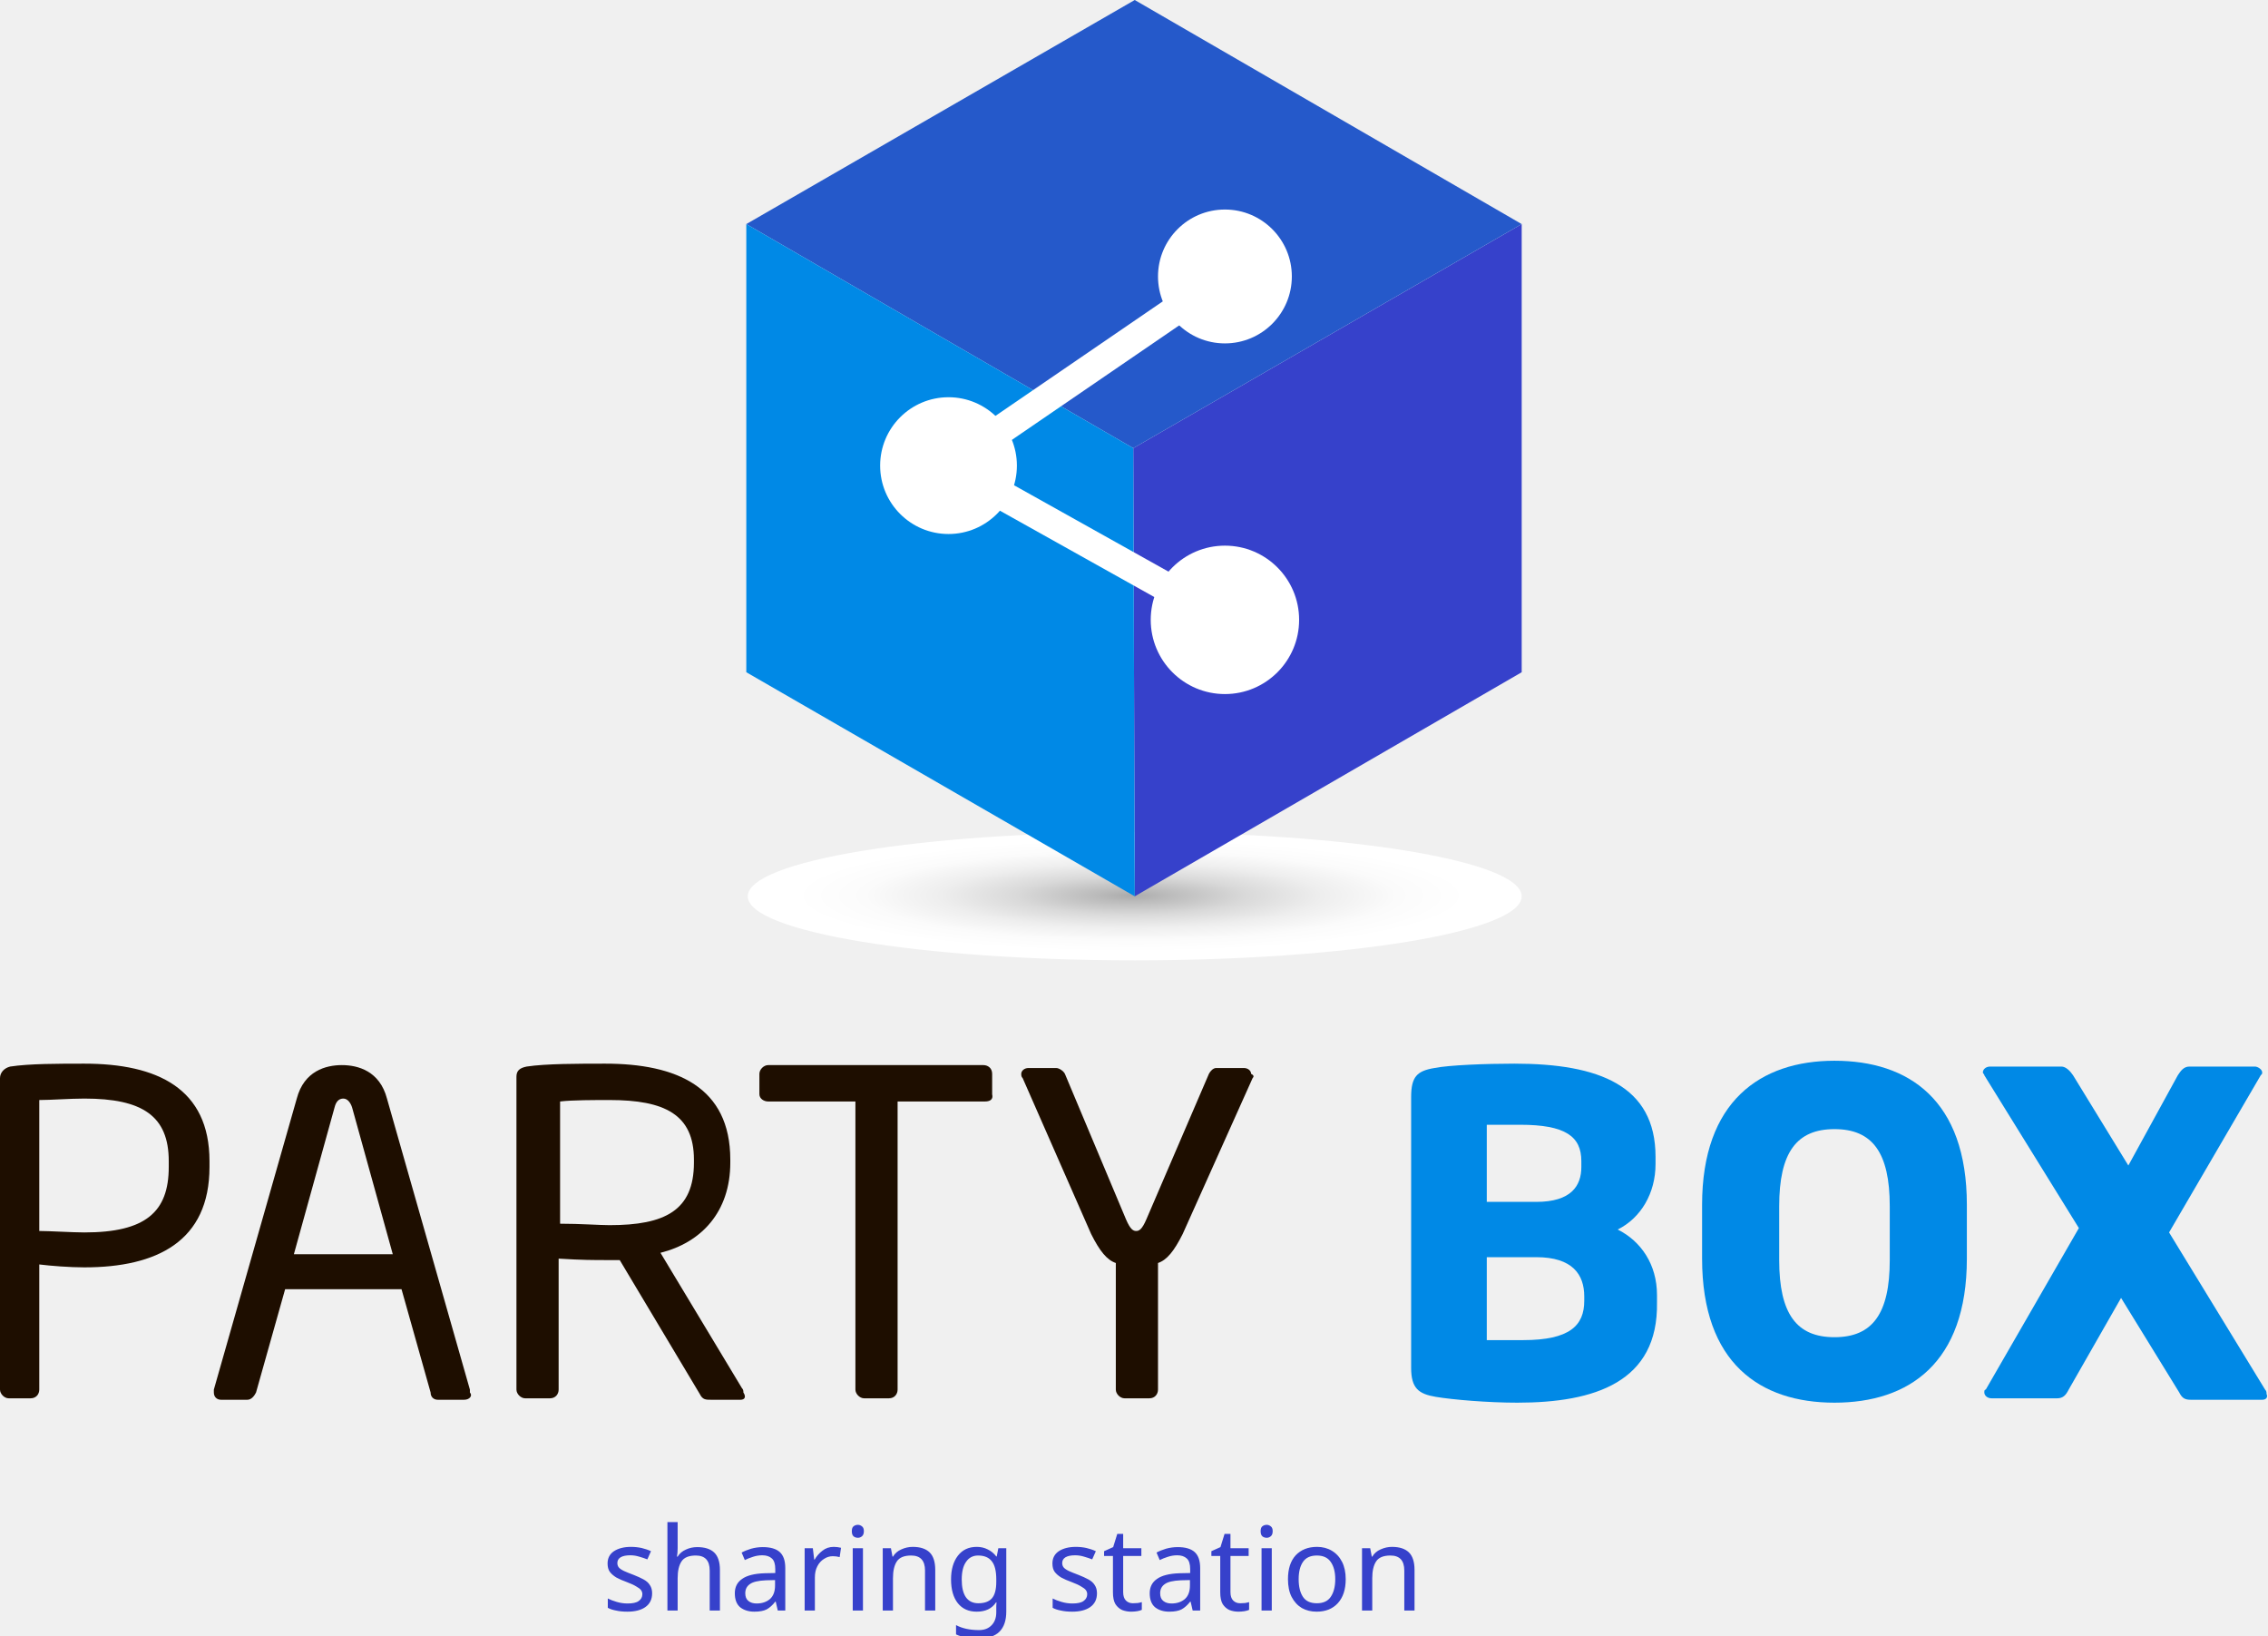
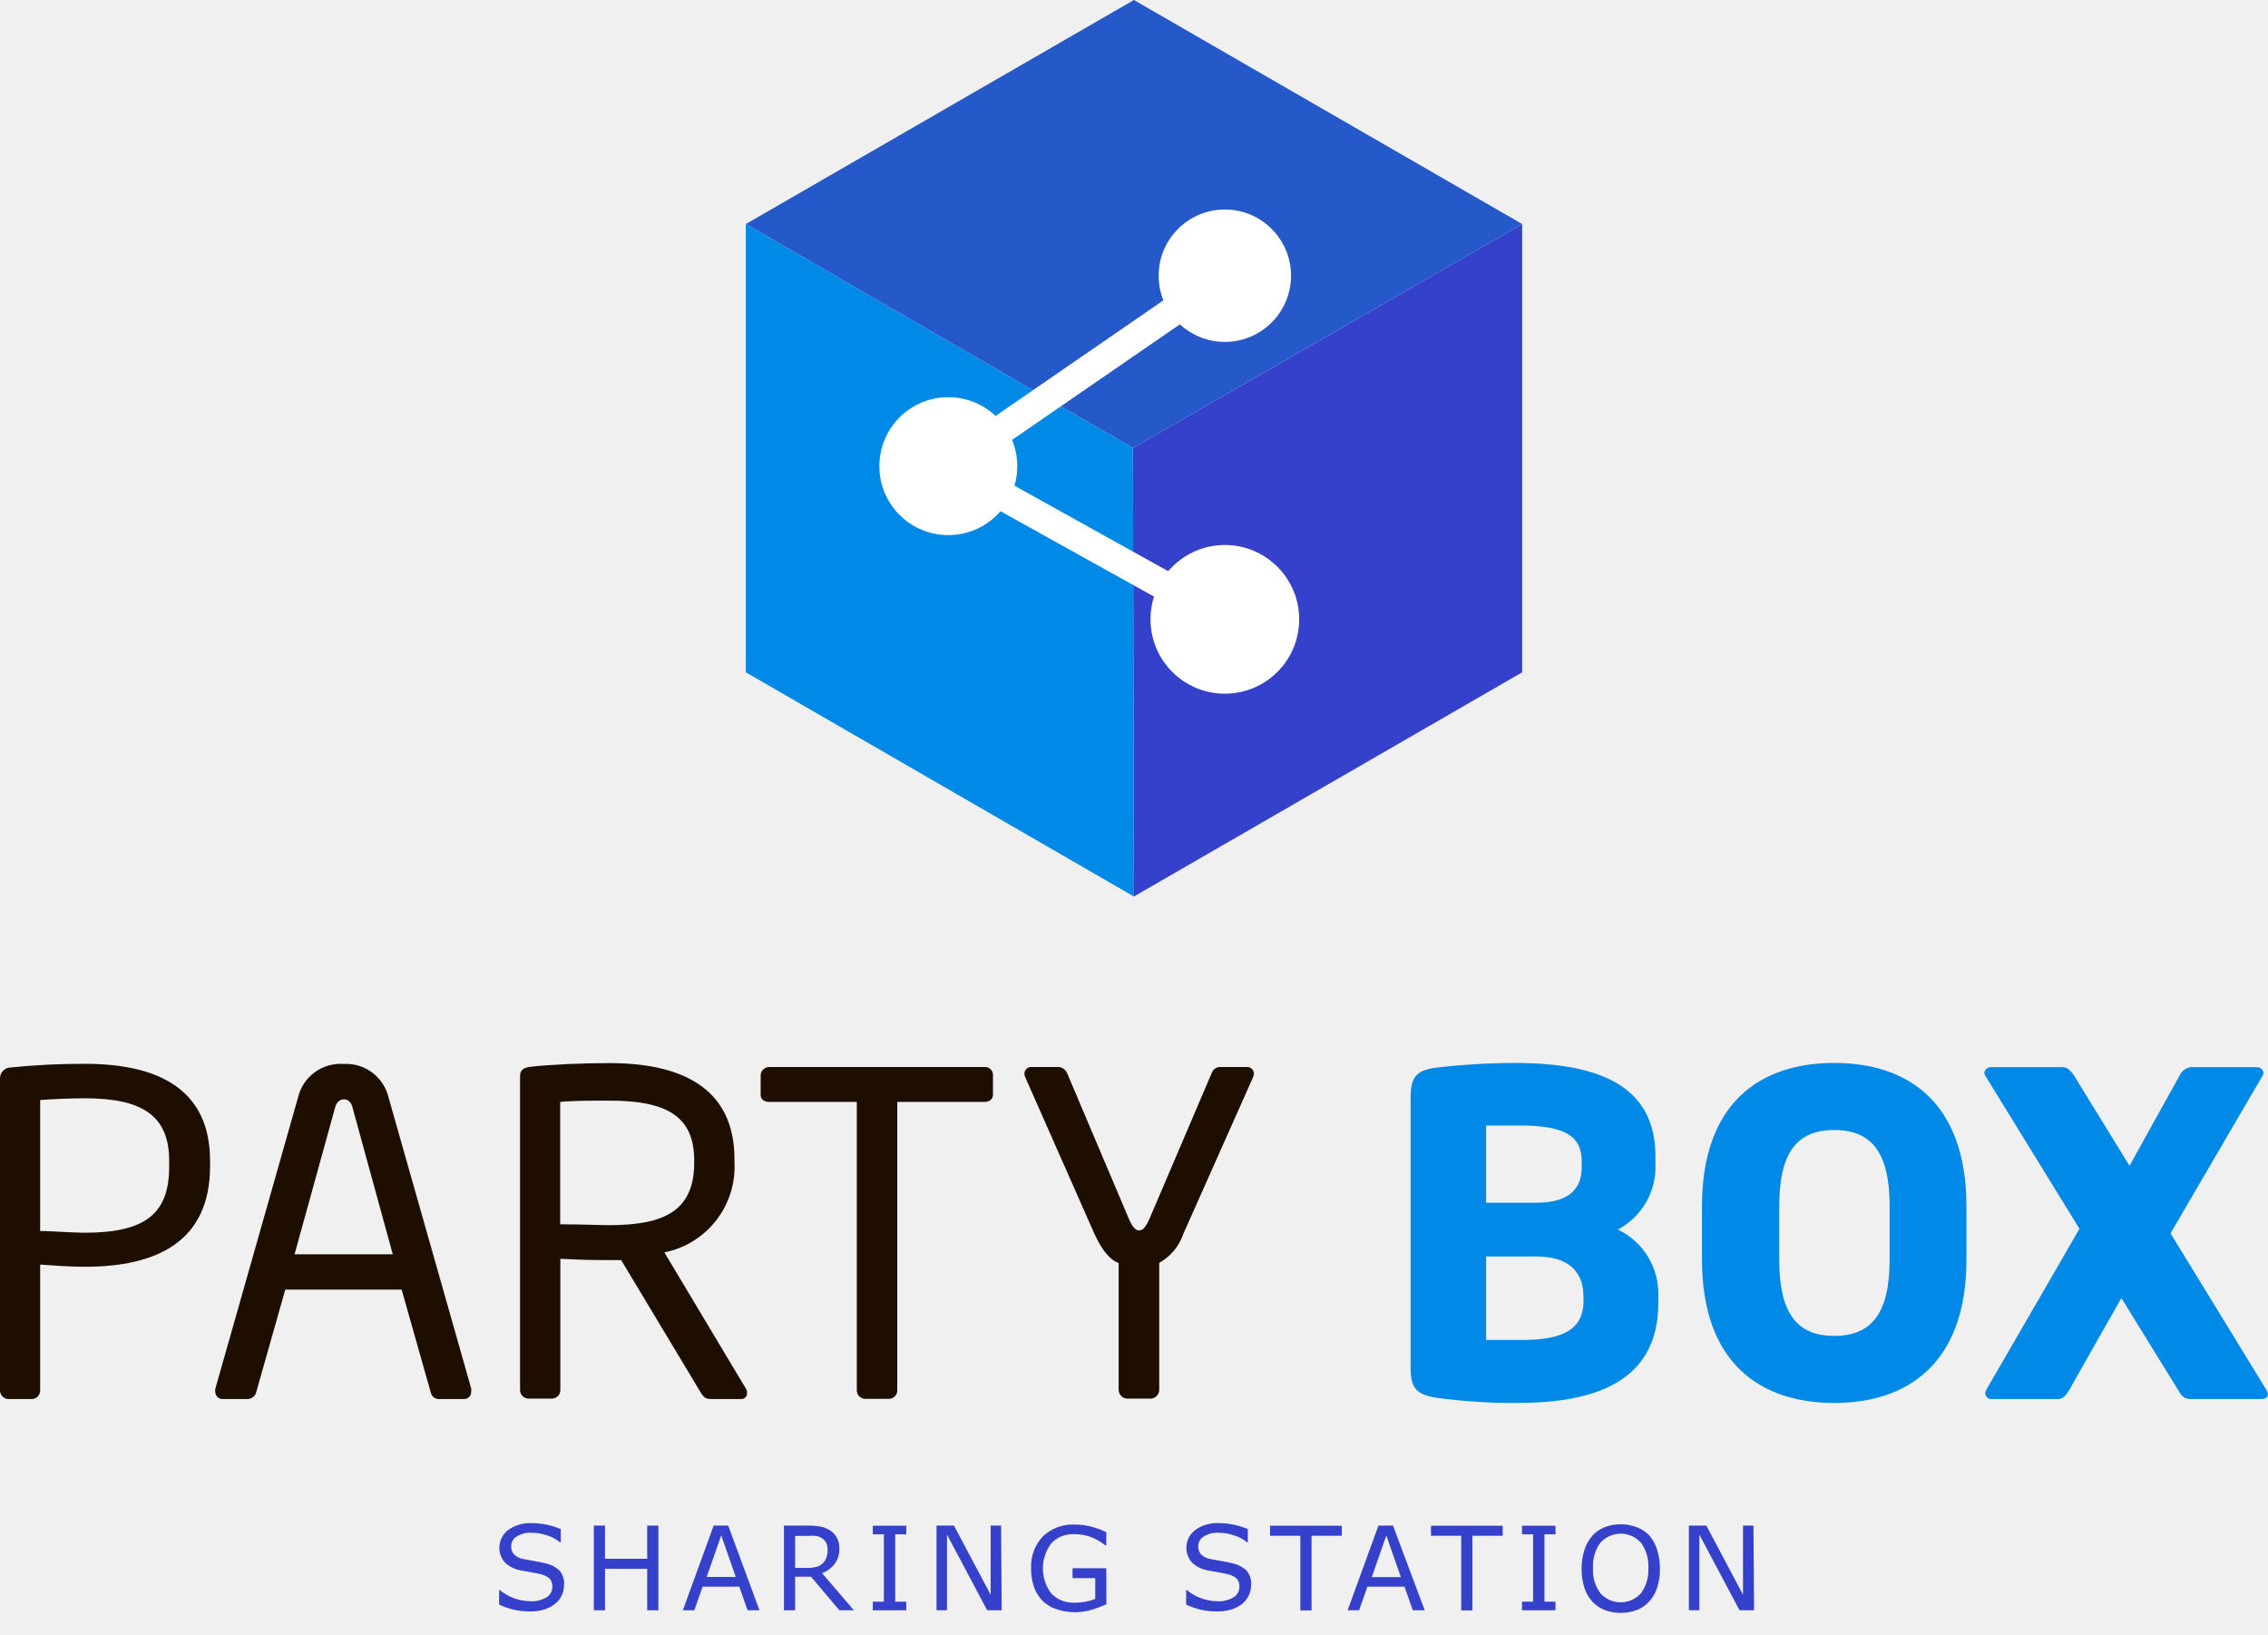
- <svg xmlns="http://www.w3.org/2000/svg" version="1.1" id="Слой_1" x="0px" y="0px" viewBox="0 0 155.9 112.4" style="enable-background:new 0 0 155.9 112.4;" xml:space="preserve">
-   <style type="text/css">
- 	.st0{clip-path:url(#SVGID_2_);}
- 	.st1{opacity:0.6;fill:#FFFFFF;}
- 	.st2{fill:#FCD715;}
- 	.st3{opacity:0.6;fill:url(#SVGID_3_);}
- 	.st4{fill:#FFFFFF;}
- 	.st5{fill:#221F1F;}
- 	.st6{opacity:0.5;}
- 	.st7{fill:#FF5400;}
- 	.st8{clip-path:url(#SVGID_6_);}
- 	.st9{clip-path:url(#SVGID_10_);}
- 	.st10{clip-path:url(#SVGID_14_);}
- 	.st11{clip-path:url(#SVGID_18_);}
- 	.st12{clip-path:url(#SVGID_22_);}
- 	.st13{clip-path:url(#SVGID_26_);}
- 	.st14{clip-path:url(#SVGID_30_);}
- 	.st15{clip-path:url(#SVGID_34_);}
- 	.st16{clip-path:url(#SVGID_38_);}
- 	.st17{clip-path:url(#SVGID_42_);}
- 	.st18{clip-path:url(#SVGID_46_);}
- 	.st19{clip-path:url(#SVGID_50_);}
- 	.st20{clip-path:url(#SVGID_54_);}
- 	.st21{clip-path:url(#SVGID_58_);}
- 	.st22{clip-path:url(#SVGID_62_);}
- 	.st23{clip-path:url(#SVGID_66_);}
- 	.st24{fill:#FFA600;}
- 	.st25{fill:none;stroke:#FFFFFF;stroke-miterlimit:10;}
- 	.st26{fill:none;stroke:#FFFFFF;stroke-miterlimit:10;stroke-dasharray:0.99,2.969;}
- 	.st27{fill:none;stroke:#FFFFFF;stroke-miterlimit:10;stroke-dasharray:0.99,2.971;}
- 	.st28{fill:none;stroke:#FFFFFF;stroke-miterlimit:10;stroke-dasharray:0.993,2.98;}
- 	.st29{fill:#FFFFFF;stroke:#CACBCD;stroke-miterlimit:10;}
- 	.st30{opacity:0.2;}
- 	.st31{fill:#F30013;}
- 	.st32{fill:#272727;}
- 	.st33{fill:#1E0E00;}
- 	.st34{fill:#FF7B08;}
- 	.st35{fill:#D94916;}
- 	.st36{fill:url(#SVGID_68_);}
- 	.st37{fill:#F8A200;}
- 	.st38{fill:#EB4941;}
- 	.st39{fill:#8E362F;}
- 	.st40{fill:url(#SVGID_69_);}
- 	.st41{fill:#F4873D;}
- 	.st42{fill:url(#SVGID_70_);}
- 	.st43{fill:url(#SVGID_71_);}
- 	.st44{fill:none;stroke:#000000;stroke-width:2;stroke-miterlimit:10;}
- 	.st45{fill:#DE2DA3;}
- 	.st46{fill:url(#SVGID_72_);}
- 	.st47{fill:#990670;}
- 	.st48{fill:#C33588;}
- 	.st49{fill:#0089E6;}
- 	.st50{fill:url(#SVGID_73_);}
- 	.st51{fill:#3641CB;}
- 	.st52{fill:#2559CA;}
- 	.st53{fill:none;stroke:#FFFFFF;stroke-width:2;stroke-miterlimit:10;}
- 	.st54{fill:#44B459;}
- 	.st55{fill:url(#SVGID_74_);}
- 	.st56{fill:#1C603E;}
- 	.st57{fill:#80C251;}
- 	.st58{clip-path:url(#SVGID_76_);}
- 	.st59{fill:#8C8D90;}
- 	.st60{fill:url(#SVGID_77_);}
- 	.st61{fill:#6C6D71;}
- 	.st62{fill:#B5B7BA;}
- 	.st63{fill:url(#SVGID_78_);}
- 	.st64{fill:url(#SVGID_79_);}
- 	.st65{fill:url(#SVGID_80_);}
- 	.st66{fill:url(#SVGID_81_);}
- 	.st67{font-family:'NeoSansW1G-Regular';}
- 	.st68{font-size:8px;}
- 	.st69{fill:url(#SVGID_82_);}
- 	.st70{clip-path:url(#SVGID_84_);}
- 	.st71{fill:url(#SVGID_85_);}
- </style>
-   <g>
-     <g>
-       <g>
-         <path class="st33" d="M5.8,87.1c-1,0-2.3-0.1-3.1-0.2v8.6c0,0.3-0.2,0.6-0.6,0.6H0.6c-0.3,0-0.6-0.3-0.6-0.6V74.1     c0-0.4,0.3-0.7,0.7-0.8c1.3-0.2,3.3-0.2,5.1-0.2c5,0,8.6,1.7,8.6,6.7v0.4C14.4,85.3,10.8,87.1,5.8,87.1z M11.6,79.8     c0-3.1-1.8-4.3-5.8-4.3c-1,0-2.3,0.1-3.1,0.1v9c0.7,0,2.3,0.1,3.1,0.1c4.2,0,5.8-1.4,5.8-4.5V79.8z" />
-         <path class="st33" d="M31.9,96.2h-1.8c-0.3,0-0.5-0.2-0.5-0.5l-2-7.1h-8l-2,7.1c-0.1,0.2-0.3,0.5-0.6,0.5h-1.8     c-0.3,0-0.5-0.2-0.5-0.5c0-0.1,0-0.2,0-0.2l5.7-20c0.5-1.9,2-2.3,3.1-2.3c1.1,0,2.6,0.4,3.1,2.3l5.7,20c0,0.1,0,0.2,0,0.2     C32.5,95.9,32.3,96.2,31.9,96.2z M24.2,76.1c-0.1-0.3-0.3-0.6-0.6-0.6c-0.3,0-0.5,0.2-0.6,0.6l-2.8,10.1H27L24.2,76.1z" />
-         <path class="st33" d="M50.9,96.2h-2c-0.4,0-0.6,0-0.8-0.4l-5.5-9.2c-0.1,0-0.2,0-0.3,0c-0.2,0-0.3,0-0.5,0c-1,0-1.8,0-3.4-0.1v9     c0,0.3-0.2,0.6-0.6,0.6h-1.7c-0.3,0-0.6-0.3-0.6-0.6V74c0-0.4,0.2-0.6,0.7-0.7c1.3-0.2,3.6-0.2,5.4-0.2c4.9,0,8.6,1.6,8.6,6.6     v0.2c0,3.4-2,5.5-4.8,6.2l5.6,9.3c0.1,0.1,0.1,0.2,0.1,0.3C51.3,96,51.2,96.2,50.9,96.2z M47.7,79.7c0-3.1-2-4.1-5.8-4.1     c-1,0-2.6,0-3.4,0.1v8.4c1.4,0,2.7,0.1,3.4,0.1c3.8,0,5.8-1,5.8-4.3V79.7z" />
-         <path class="st33" d="M67.7,75.7h-6v19.8c0,0.3-0.2,0.6-0.6,0.6h-1.7c-0.3,0-0.6-0.3-0.6-0.6V75.7h-6c-0.3,0-0.6-0.2-0.6-0.5     v-1.4c0-0.3,0.3-0.6,0.6-0.6h14.8c0.3,0,0.6,0.2,0.6,0.6v1.4C68.3,75.6,68,75.7,67.7,75.7z" />
-         <path class="st33" d="M86.1,74.1l-4.8,10.7c-0.6,1.2-1.1,1.8-1.7,2v8.7c0,0.3-0.2,0.6-0.6,0.6h-1.7c-0.3,0-0.6-0.3-0.6-0.6v-8.7     c-0.6-0.2-1.1-0.8-1.7-2l-4.7-10.7c-0.1-0.1-0.1-0.2-0.1-0.3c0-0.2,0.2-0.4,0.5-0.4h1.9c0.2,0,0.5,0.2,0.6,0.4l4.2,10     c0.3,0.7,0.5,0.8,0.7,0.8c0.2,0,0.4-0.1,0.7-0.8l4.3-10c0.1-0.2,0.3-0.4,0.5-0.4h1.9c0.3,0,0.5,0.2,0.5,0.4     C86.2,73.9,86.2,74,86.1,74.1z" />
-       </g>
-       <g>
-         <path class="st49" d="M104.3,96.4c-2,0-4.4-0.2-5.6-0.4c-1.2-0.2-1.7-0.6-1.7-2V75.4c0-1.4,0.4-1.8,1.6-2c1-0.2,3.5-0.3,5.5-0.3     c5.8,0,9.7,1.5,9.7,6.4V80c0,2-1,3.7-2.6,4.5c1.6,0.8,2.7,2.4,2.7,4.5v0.5C114,95,109.6,96.4,104.3,96.4z M108.7,79.8     c0-1.7-1.1-2.5-4.2-2.5c-0.5,0-1.9,0-2.3,0v5.3h3.4c2.4,0,3.1-1.1,3.1-2.4V79.8z M108.9,89.1c0-1.5-0.8-2.7-3.3-2.7h-3.4v5.7     c0.5,0,2.1,0,2.5,0c3.2,0,4.2-1,4.2-2.7V89.1z" />
-         <path class="st49" d="M126.1,96.4c-5.1,0-9.1-2.7-9.1-9.9v-3.7c0-7.1,4-9.9,9.1-9.9c5.1,0,9.1,2.7,9.1,9.9v3.7     C135.2,93.7,131.2,96.4,126.1,96.4z M129.9,82.9c0-3.7-1.2-5.3-3.8-5.3s-3.8,1.6-3.8,5.3v3.7c0,3.7,1.2,5.3,3.8,5.3     s3.8-1.6,3.8-5.3V82.9z" />
-         <path class="st49" d="M155.5,96.2h-4.9c-0.4,0-0.6-0.1-0.8-0.5l-4-6.5l-3.6,6.3c-0.2,0.4-0.4,0.6-0.8,0.6h-4.5     c-0.3,0-0.5-0.2-0.5-0.4c0-0.1,0-0.2,0.1-0.2l6.4-11.1l-6.5-10.5c0-0.1-0.1-0.1-0.1-0.2c0-0.2,0.2-0.4,0.5-0.4h4.9     c0.3,0,0.6,0.3,0.8,0.6l3.8,6.2l3.4-6.2c0.2-0.3,0.4-0.6,0.8-0.6h4.5c0.2,0,0.5,0.2,0.5,0.4c0,0.1,0,0.1-0.1,0.2l-6.3,10.8     l6.6,10.8c0.1,0.1,0.1,0.2,0.1,0.3C155.9,96,155.8,96.2,155.5,96.2z" />
-       </g>
-     </g>
-     <g>
-       <radialGradient id="SVGID_2_" cx="-2342.724" cy="-11917.133" r="96.494" gradientTransform="matrix(0.2397 0 0 3.980000e-02 639.3046 535.8546)" gradientUnits="userSpaceOnUse">
-         <stop offset="0" style="stop-color:#ABABAB" />
-         <stop offset="0.107" style="stop-color:#BBBBBB" />
-         <stop offset="0.338" style="stop-color:#D9D9D9" />
-         <stop offset="0.567" style="stop-color:#EEEEEE" />
-         <stop offset="0.79" style="stop-color:#FBFBFB" />
-         <stop offset="1" style="stop-color:#FFFFFF" />
-       </radialGradient>
-       <ellipse style="fill:url(#SVGID_2_);" cx="78" cy="61.6" rx="26.6" ry="4.4" />
-       <polygon class="st51" points="104.6,46.2 78,61.6 77.9,30.8 104.6,15.4   " />
-       <polygon class="st52" points="104.6,15.4 77.9,30.8 51.3,15.4 78,0   " />
-       <polygon class="st49" points="78,61.6 51.3,46.2 51.3,15.4 77.9,30.8   " />
-     </g>
-     <text transform="matrix(1 0 0 1 41.3582 110.6848)" class="st51 st67 st68">sharing station</text>
-     <g>
-       <circle class="st4" cx="84.2" cy="19" r="4.6" />
-       <circle class="st4" cx="84.2" cy="42.6" r="5.1" />
-       <circle class="st4" cx="65.2" cy="32" r="4.7" />
-       <line class="st53" x1="84.2" y1="19" x2="65.2" y2="32" />
-       <line class="st53" x1="84.2" y1="42.6" x2="65.6" y2="32.2" />
-     </g>
-   </g>
+ <svg xmlns="http://www.w3.org/2000/svg" id="Слой_1" data-name="Слой 1" viewBox="0 0 155.91 112.36">
+   <defs>
+     <style>
+             .cls-1{fill:#1e0e00;}.cls-2{fill:#0089e6;}.cls-3{fill:#3641cb;}.cls-4{fill:#2559ca;}.cls-5{fill:#fff;}.cls-6{fill:none;stroke:#fff;stroke-miterlimit:10;stroke-width:2px;}
+         </style>
+   </defs>
+   <path class="cls-1" d="M5.83,87.07c-1,0-2.27-.09-3.07-.15v8.63a.58.58,0,0,1-.55.61H.55A.59.59,0,0,1,0,95.54V74.14a.75.75,0,0,1,.74-.77,49.37,49.37,0,0,1,5.1-.25c5,0,8.6,1.72,8.6,6.66v.4C14.43,85.32,10.81,87.07,5.83,87.07Zm5.8-7.28c0-3.1-1.84-4.3-5.8-4.3-1,0-2.33.06-3.07.12v9c.71,0,2.27.12,3.07.12,4.21,0,5.8-1.35,5.8-4.54Z" />
+   <path class="cls-1" d="M31.94,96.16H30.13a.56.56,0,0,1-.52-.46l-2-7.06h-8l-2,7.06a.62.62,0,0,1-.55.46H15.32a.49.49,0,0,1-.52-.49.52.52,0,0,1,0-.21l5.68-20a3,3,0,0,1,3.13-2.33,3,3,0,0,1,3.1,2.3l5.68,20a.52.52,0,0,1,0,.21A.48.48,0,0,1,31.94,96.16ZM24.23,76.11c-.09-.34-.28-.55-.58-.55s-.52.21-.61.55l-2.79,10.1H27Z" />
+   <path class="cls-1" d="M50.94,96.16H49c-.37,0-.55,0-.8-.4l-5.5-9.15h-.8c-1,0-1.75,0-3.38-.09v9a.58.58,0,0,1-.55.61H36.3a.59.59,0,0,1-.55-.61V74c0-.43.18-.61.74-.68,1.32-.15,3.62-.25,5.4-.25,4.85,0,8.6,1.63,8.6,6.6v.21a6,6,0,0,1-4.82,6.2l5.59,9.34a.5.5,0,0,1,.09.28A.39.39,0,0,1,50.94,96.16ZM47.72,79.73c0-3.07-2-4.08-5.83-4.08-1,0-2.64,0-3.38.09v8.41c1.35,0,2.67.06,3.38.06,3.78,0,5.83-1,5.83-4.27Z" />
+   <path class="cls-1" d="M67.68,75.74h-6V95.54a.58.58,0,0,1-.55.61H59.45a.59.59,0,0,1-.55-.61V75.74h-6c-.34,0-.61-.15-.61-.49V73.89a.59.59,0,0,1,.61-.55H67.68a.54.54,0,0,1,.58.55v1.35C68.27,75.55,68,75.74,67.68,75.74Z" />
+   <path class="cls-1" d="M86.11,74.11,81.35,84.8a3.63,3.63,0,0,1-1.66,2v8.72a.61.61,0,0,1-.55.61H77.45a.61.61,0,0,1-.55-.61V86.82c-.55-.21-1.11-.8-1.66-2L70.51,74.11a.8.8,0,0,1-.09-.34.47.47,0,0,1,.52-.43h1.87a.71.71,0,0,1,.55.43l4.24,10c.31.71.52.8.71.8s.4-.09.71-.8l4.27-10a.63.63,0,0,1,.52-.43h1.87a.47.47,0,0,1,.52.43A.8.8,0,0,1,86.11,74.11Z" />
+   <path class="cls-2" d="M104.28,96.43a38.94,38.94,0,0,1-5.62-.37c-1.23-.22-1.69-.61-1.69-2V75.4c0-1.38.43-1.81,1.63-2a47.52,47.52,0,0,1,5.5-.34c5.8,0,9.7,1.54,9.7,6.42V80a4.86,4.86,0,0,1-2.58,4.51A4.9,4.9,0,0,1,114,89.09v.46C114,95,109.6,96.43,104.28,96.43Zm4.45-16.61c0-1.69-1.08-2.46-4.24-2.46-.49,0-1.9,0-2.33,0v5.31h3.44c2.43,0,3.13-1.11,3.13-2.43Zm.12,9.27c0-1.47-.8-2.73-3.25-2.73h-3.44V92.1l2.52,0c3.16,0,4.18-1,4.18-2.7Z" />
+   <path class="cls-2" d="M126.09,96.43c-5.07,0-9.09-2.73-9.09-9.86V82.92c0-7.12,4-9.86,9.09-9.86s9.09,2.73,9.09,9.86v3.65C135.18,93.7,131.15,96.43,126.09,96.43Zm3.81-13.51c0-3.69-1.23-5.25-3.81-5.25s-3.78,1.57-3.78,5.25v3.65c0,3.68,1.2,5.25,3.78,5.25s3.81-1.57,3.81-5.25Z" />
+   <path class="cls-2" d="M155.51,96.16h-4.88a.81.81,0,0,1-.8-.46l-4-6.48-3.59,6.33c-.22.37-.43.61-.77.61h-4.54a.41.41,0,0,1-.46-.4.56.56,0,0,1,.06-.21l6.42-11.09-6.48-10.53a.42.42,0,0,1-.06-.18.44.44,0,0,1,.46-.4h4.94c.34,0,.58.31.77.58l3.81,6.2,3.44-6.2a1,1,0,0,1,.77-.58h4.54a.44.44,0,0,1,.46.4.42.42,0,0,1-.06.18l-6.33,10.84,6.6,10.78a.69.69,0,0,1,.09.31C155.91,96,155.75,96.16,155.51,96.16Z" />
+   <path class="cls-3" d="M38.77,109a1.55,1.55,0,0,1-.16.67,1.59,1.59,0,0,1-.44.56,2.36,2.36,0,0,1-.73.39,3.15,3.15,0,0,1-1,.14,5,5,0,0,1-1.13-.12,5.69,5.69,0,0,1-1-.35v-1h.05a3.2,3.2,0,0,0,1,.57,3.34,3.34,0,0,0,1.09.2,2,2,0,0,0,1.12-.27.83.83,0,0,0,.4-.72.77.77,0,0,0-.19-.57,1.3,1.3,0,0,0-.58-.29,5.91,5.91,0,0,0-.63-.13l-.72-.13a2.14,2.14,0,0,1-1.15-.56,1.53,1.53,0,0,1,.24-2.23,2.53,2.53,0,0,1,1.57-.47,5,5,0,0,1,1.13.12,5.18,5.18,0,0,1,.91.29v.91h-.05a2.7,2.7,0,0,0-.87-.47,3.41,3.41,0,0,0-1.11-.19,1.74,1.74,0,0,0-1,.26.78.78,0,0,0-.38.66.82.82,0,0,0,.19.57,1.26,1.26,0,0,0,.66.32l.71.13c.31.05.57.11.78.16a2,2,0,0,1,1,.52A1.36,1.36,0,0,1,38.77,109Z" />
+   <path class="cls-3" d="M45.26,110.68h-.77v-2.85h-2.9v2.85h-.77v-5.82h.77v2.28h2.9v-2.28h.77Z" />
+   <path class="cls-3" d="M52.21,110.68h-.82l-.57-1.62H48.3l-.57,1.62h-.79l2.12-5.82h1Zm-1.63-2.29-1-2.86-1,2.86Z" />
+   <path class="cls-3" d="M58.7,110.68h-1l-1.95-2.31H54.66v2.31h-.77v-5.82h1.63a4.77,4.77,0,0,1,.88.07,1.85,1.85,0,0,1,.63.24,1.47,1.47,0,0,1,.49.5,1.5,1.5,0,0,1,.18.77,1.71,1.71,0,0,1-.32,1.05,1.91,1.91,0,0,1-.87.64Zm-1.81-4.18a1.06,1.06,0,0,0-.09-.44.77.77,0,0,0-.29-.33,1.09,1.09,0,0,0-.4-.16,2.93,2.93,0,0,0-.54,0h-.91v2.2h.78a2.82,2.82,0,0,0,.64-.06,1,1,0,0,0,.72-.62A1.49,1.49,0,0,0,56.89,106.51Z" />
+   <path class="cls-3" d="M62.3,110.68H60v-.59h.76v-4.63H60v-.59h2.3v.59h-.76v4.63h.76Z" />
+   <path class="cls-3" d="M68.86,110.68h-1l-2.76-5.2v5.2h-.72v-5.82h1.2l2.52,4.75v-4.75h.72Z" />
+   <path class="cls-3" d="M76.06,110.26a7.21,7.21,0,0,1-1,.38,4,4,0,0,1-2.34,0,2.56,2.56,0,0,1-1-.56,2.51,2.51,0,0,1-.62-.95,3.7,3.7,0,0,1-.22-1.33,3,3,0,0,1,.81-2.2,3,3,0,0,1,2.24-.81,4.52,4.52,0,0,1,1,.12,5.55,5.55,0,0,1,1.12.4v.92H76l-.35-.25a3.39,3.39,0,0,0-.45-.25,3.32,3.32,0,0,0-1.39-.28,2,2,0,0,0-1.54.63,2.86,2.86,0,0,0,0,3.45,2.12,2.12,0,0,0,1.62.63,3.8,3.8,0,0,0,.75-.07,3.41,3.41,0,0,0,.65-.19v-1.43H73.73v-.68h2.32Z" />
+   <path class="cls-3" d="M86,109a1.55,1.55,0,0,1-.16.67,1.59,1.59,0,0,1-.44.56,2.36,2.36,0,0,1-.73.39,3.15,3.15,0,0,1-1,.14,5,5,0,0,1-1.13-.12,5.69,5.69,0,0,1-1-.35v-1h.05a3.2,3.2,0,0,0,1,.57,3.34,3.34,0,0,0,1.09.2,2,2,0,0,0,1.12-.27.83.83,0,0,0,.4-.72.77.77,0,0,0-.19-.57,1.3,1.3,0,0,0-.58-.29,5.91,5.91,0,0,0-.63-.13l-.72-.13a2.14,2.14,0,0,1-1.15-.56,1.53,1.53,0,0,1,.24-2.23,2.53,2.53,0,0,1,1.57-.47,5,5,0,0,1,1.13.12,5.18,5.18,0,0,1,.91.29v.91h-.05a2.7,2.7,0,0,0-.87-.47,3.41,3.41,0,0,0-1.11-.19,1.74,1.74,0,0,0-1,.26.78.78,0,0,0-.38.66.82.82,0,0,0,.19.57,1.26,1.26,0,0,0,.66.32l.71.13c.31.05.57.11.78.16a2,2,0,0,1,1,.52A1.36,1.36,0,0,1,86,109Z" />
+   <path class="cls-3" d="M92.24,105.56H90.16v5.13h-.77v-5.13H87.31v-.69h4.93Z" />
+   <path class="cls-3" d="M97.94,110.68h-.82l-.57-1.62H94l-.57,1.62h-.79l2.12-5.82h1ZM96.3,108.4l-1-2.86-1,2.86Z" />
+   <path class="cls-3" d="M103.3,105.56h-2.08v5.13h-.77v-5.13H98.37v-.69h4.93Z" />
+   <path class="cls-3" d="M106.93,110.68h-2.3v-.59h.76v-4.63h-.76v-.59h2.3v.59h-.76v4.63h.76Z" />
+   <path class="cls-3" d="M113.38,105.54a2.65,2.65,0,0,1,.54,1,4.06,4.06,0,0,1,.19,1.29,4,4,0,0,1-.19,1.29,2.63,2.63,0,0,1-.54.95,2.3,2.3,0,0,1-.85.59,3.2,3.2,0,0,1-2.23,0,2.29,2.29,0,0,1-.85-.59,2.64,2.64,0,0,1-.54-.95,4.44,4.44,0,0,1,0-2.56,2.73,2.73,0,0,1,.55-1,2.25,2.25,0,0,1,.85-.59,3,3,0,0,1,1.11-.2,2.92,2.92,0,0,1,1.12.21A2.34,2.34,0,0,1,113.38,105.54Zm-.07,2.24a2.68,2.68,0,0,0-.51-1.75,1.88,1.88,0,0,0-2.78,0,2.69,2.69,0,0,0-.51,1.75,2.63,2.63,0,0,0,.52,1.75,1.88,1.88,0,0,0,2.76,0A2.64,2.64,0,0,0,113.31,107.78Z" />
+   <path class="cls-3" d="M120.58,110.68h-1l-2.76-5.2v5.2h-.72v-5.82h1.2l2.52,4.75v-4.75h.72Z" />
+   <polygon class="cls-3" points="104.64 46.21 77.95 61.62 77.88 30.79 104.64 15.4 104.64 46.21" />
+   <polygon class="cls-4" points="104.64 15.4 77.88 30.79 51.27 15.4 77.95 0 104.64 15.4" />
+   <polygon class="cls-2" points="77.95 61.62 51.27 46.21 51.27 15.4 77.88 30.79 77.95 61.62" />
+   <circle class="cls-5" cx="84.2" cy="18.95" r="4.55" />
+   <circle class="cls-5" cx="84.2" cy="42.57" r="5.11" />
+   <circle class="cls-5" cx="65.19" cy="32.04" r="4.74" />
+   <line class="cls-6" x1="84.2" y1="18.95" x2="65.19" y2="32.04" />
+   <line class="cls-6" x1="84.2" y1="42.57" x2="65.64" y2="32.25" />
</svg>
